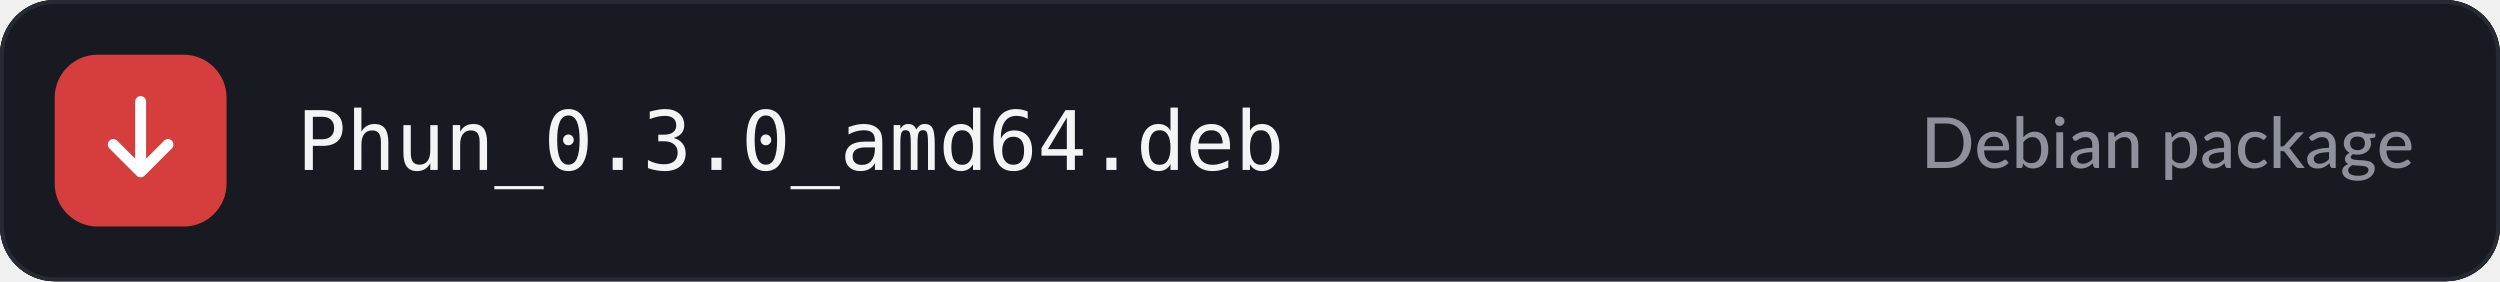
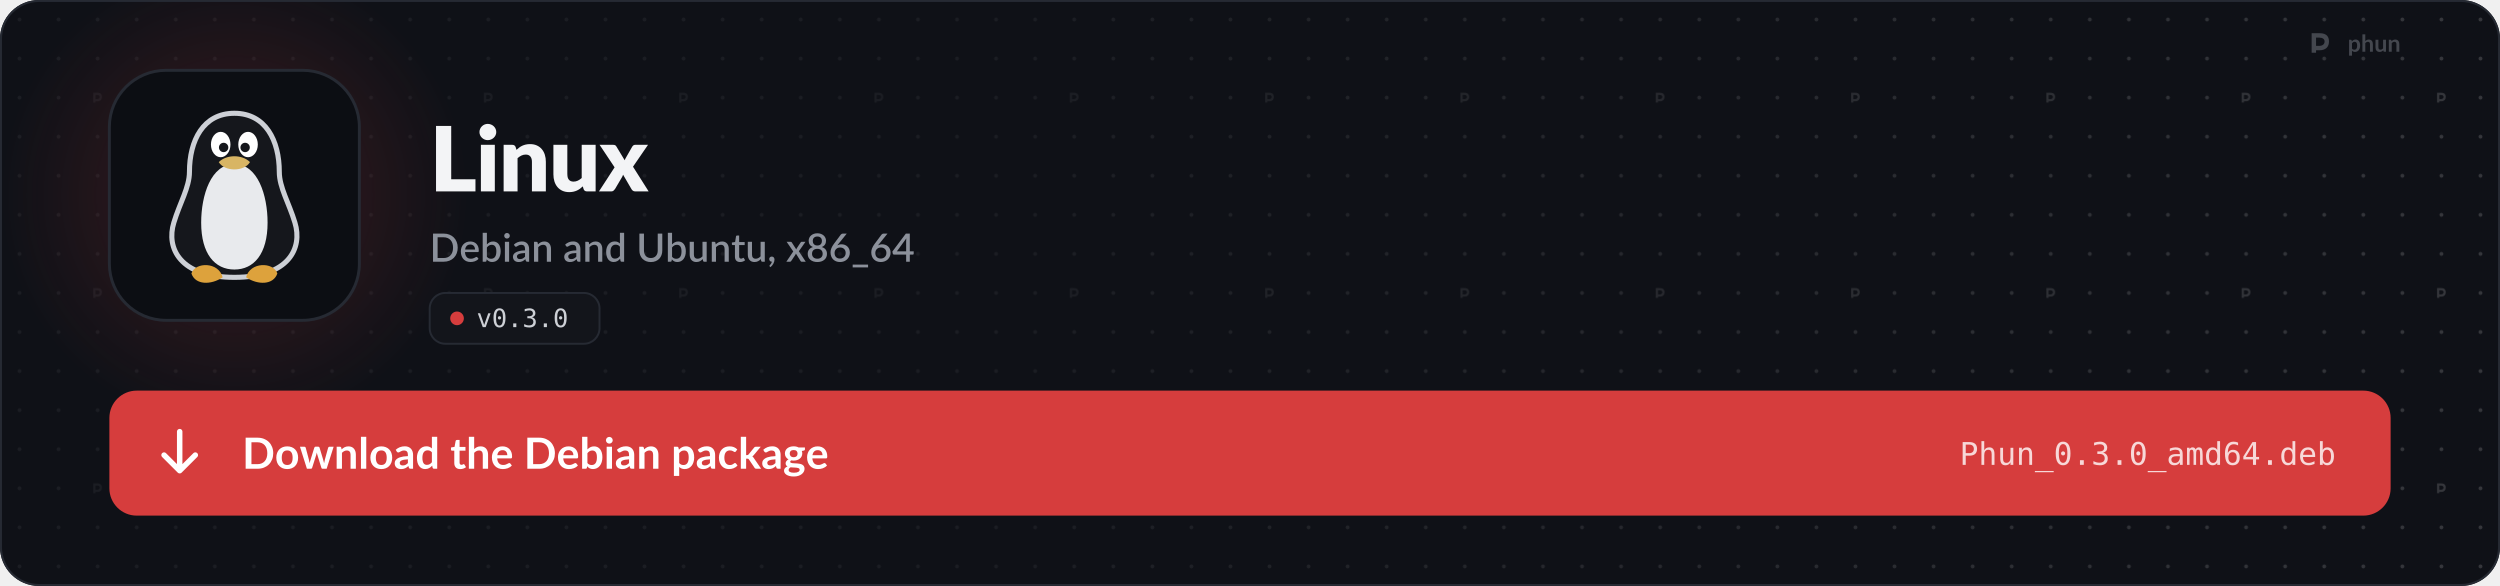
- <svg xmlns="http://www.w3.org/2000/svg" width="640" height="72" viewBox="0 0 640 72" role="img" aria-labelledby="t d">
+ <svg xmlns="http://www.w3.org/2000/svg" width="1280" height="300" viewBox="0 0 1280 300" role="img" aria-labelledby="t d">
  <style>
  .pulse { animation: pulse 2.6s ease-in-out infinite; }
  .pulse.b { animation-delay: .5s; }
  .pulse.c { animation-delay: 1s; }
  @keyframes pulse { 0%, 100% { opacity: 1; } 50% { opacity: .35; } }
  .flow { stroke-dasharray: 4 6; animation: flow 1.6s linear infinite; }
  @keyframes flow { to { stroke-dashoffset: -20; } }
  .blink { animation: blink 1.1s steps(1) infinite; }
  @keyframes blink { 50% { opacity: 0; } }
  .rise { animation: rise .7s cubic-bezier(.2,.7,.2,1) both; }
  @keyframes rise { from { opacity: 0; transform: translateY(8px); } }
  .spin { transform-box: fill-box; transform-origin: center; animation: spin 6s linear infinite; }
  @keyframes spin { to { transform: rotate(360deg); } }
  .bob { animation: bob 3s ease-in-out infinite; }
  @keyframes bob { 50% { transform: translateY(-4px); } }

  .sway { transform-box: view-box; transform-origin: 52px 22px; animation: sway 3.2s ease-in-out infinite; }
  @keyframes sway { 0%, 100% { transform: rotate(-6deg); } 50% { transform: rotate(8deg); } }
  .pane { animation: pane 4s ease-in-out infinite; }
  @keyframes pane { 0%, 100% { opacity: .55; } 12%, 30% { opacity: 1; } 45% { opacity: .55; } }
  .waddle { transform-box: view-box; transform-origin: 50px 96px; animation: waddle 1.6s ease-in-out infinite; }
  @keyframes waddle { 0%, 100% { transform: rotate(-5deg); } 50% { transform: rotate(5deg); } }
  .lid { transform-box: fill-box; transform-origin: center; animation: lid 4.5s infinite; }
  @keyframes lid { 0%, 92%, 100% { transform: scaleY(1); } 95% { transform: scaleY(.1); } }
  .drop { animation: drop 1.8s ease-in-out infinite; }
  @keyframes drop { 0%, 100% { transform: translateY(-2px); } 50% { transform: translateY(3px); } }

  @media (prefers-reduced-motion: reduce) { * { animation: none !important; } }
</style>
  <defs>
+     <path id="k21" d="M1019 -270L1019 0L141 0L141 -1457L479 -1457L479 -270L1019 -270Z" />
+     <path id="k98" d="M422 -1037L422 0L112 0L112 -1037L422 -1037ZM454 -1321Q454 -1284 439 -1251.5Q424 -1219 398 -1194.5Q372 -1170 337.5 -1155.5Q303 -1141 264 -1141Q226 -1141 193 -1155.5Q160 -1170 134.5 -1194.5Q109 -1219 94.5 -1251.5Q80 -1284 80 -1321Q80 -1359 94.5 -1392Q109 -1425 134.5 -1450Q160 -1475 193 -1489Q226 -1503 264 -1503Q303 -1503 337.5 -1489Q372 -1475 398 -1450Q424 -1425 439 -1392Q454 -1359 454 -1321Z" />
+     <path id="k109" d="M391 -925Q421 -953 453 -977Q485 -1001 521.5 -1017.5Q558 -1034 600.5 -1043.5Q643 -1053 693 -1053Q778 -1053 843.5 -1023.5Q909 -994 954 -941.5Q999 -889 1022 -816.5Q1045 -744 1045 -659L1045 0L735 0L735 -659Q735 -735 700 -777.5Q665 -820 597 -820Q546 -820 501.5 -798.5Q457 -777 415 -740L415 0L105 0L105 -1037L297 -1037Q355 -1037 373 -985L391 -925Z" />
+     <path id="k134" d="M1035 -1037L1035 0L843 0Q785 0 767 -52L749 -112Q719 -83 687 -59.5Q655 -36 618.5 -19.5Q582 -3 539.5 6.5Q497 16 447 16Q362 16 296.5 -13.5Q231 -43 186 -96Q141 -149 118 -221Q95 -293 95 -379L95 -1037L405 -1037L405 -379Q405 -302 440 -260Q475 -218 543 -218Q594 -218 638.5 -239.5Q683 -261 725 -298L725 -1037L1035 -1037Z" />
+     <path id="k138" d="M1097 0L799 0Q766 0 745.5 -16Q725 -32 713 -54L528 -372Q523 -355 516 -340Q509 -325 501 -312L349 -54Q335 -34 316 -17Q297 0 267 0L-9 0L339 -536L5 -1037L303 -1037Q336 -1037 351.5 -1028.5Q367 -1020 379 -1000L564 -693Q570 -711 579 -728.5Q588 -746 599 -764L731 -995Q745 -1017 760.5 -1027Q776 -1037 799 -1037L1083 -1037L749 -550L1097 0Z" />
+     <path id="s9" d="M1435 -720Q1435 -560 1383 -427.5Q1331 -295 1236.5 -200Q1142 -105 1009.5 -52.5Q877 0 715 0L171 0L171 -1440L715 -1440Q877 -1440 1009.5 -1387.5Q1142 -1335 1236.5 -1240Q1331 -1145 1383 -1012.5Q1435 -880 1435 -720ZM1196 -720Q1196 -844 1162.5 -943Q1129 -1042 1066.5 -1110Q1004 -1178 915 -1214.5Q826 -1251 715 -1251L406 -1251L406 -189L715 -189Q826 -189 915 -225Q1004 -261 1066.5 -329.5Q1129 -398 1162.5 -496.5Q1196 -595 1196 -720Z" />
+     <path id="s59" d="M800 -625Q800 -679 784.5 -725.5Q769 -772 739 -806.5Q709 -841 664.5 -860.5Q620 -880 562 -880Q445 -880 378 -813Q311 -746 293 -625L800 -625ZM287 -493Q291 -406 314 -342.5Q337 -279 375.5 -237Q414 -195 467.5 -174.5Q521 -154 587 -154Q650 -154 696 -168.5Q742 -183 776 -200.5Q810 -218 834 -232.5Q858 -247 878 -247Q904 -247 918 -227L979 -148Q941 -103 893 -72Q845 -41 791 -21.5Q737 -2 680 6.5Q623 15 569 15Q463 15 372.5 -20.5Q282 -56 215.5 -125Q149 -194 111.5 -296Q74 -398 74 -531Q74 -637 107.5 -729Q141 -821 203.5 -889Q266 -957 355.5 -996.5Q445 -1036 558 -1036Q652 -1036 732 -1005.5Q812 -975 870 -916Q928 -857 960.5 -771.5Q993 -686 993 -577Q993 -527 982 -510Q971 -493 942 -493L287 -493Z" />
+     <path id="s48" d="M346 -256Q391 -198 444.5 -174.5Q498 -151 561 -151Q688 -151 759 -243Q830 -335 830 -528Q830 -704 768.5 -785Q707 -866 593 -866Q514 -866 455.5 -830.5Q397 -795 346 -729L346 -256ZM346 -885Q409 -954 487 -995Q565 -1036 665 -1036Q754 -1036 825.5 -1001.5Q897 -967 947 -902Q997 -837 1024 -744.5Q1051 -652 1051 -536Q1051 -412 1020.5 -310.5Q990 -209 933 -136.5Q876 -64 795 -24.5Q714 15 614 15Q565 15 525 5.5Q485 -4 451 -22Q417 -40 388.5 -65Q360 -90 334 -122L325 -43Q320 -20 307 -10Q294 0 271 0L131 0L131 -1480L346 -1480L346 -885Z" />
+     <path id="s98" d="M355 -1020L355 0L140 0L140 -1020L355 -1020ZM391 -1328Q391 -1299 379.5 -1273Q368 -1247 348 -1227.5Q328 -1208 301.5 -1196.5Q275 -1185 245 -1185Q216 -1185 190.5 -1196.5Q165 -1208 146 -1227.5Q127 -1247 115.5 -1273Q104 -1299 104 -1328Q104 -1358 115.5 -1384Q127 -1410 146 -1429.5Q165 -1449 190.5 -1460.5Q216 -1472 245 -1472Q275 -1472 301.5 -1460.5Q328 -1449 348 -1429.5Q368 -1410 379.5 -1384Q391 -1358 391 -1328Z" />
+     <path id="s45" d="M676 -446Q561 -442 482 -427.5Q403 -413 354 -390.5Q305 -368 283.5 -337Q262 -306 262 -269Q262 -233 273.5 -207.5Q285 -182 305.5 -165.5Q326 -149 353.5 -141.5Q381 -134 414 -134Q498 -134 558.5 -165.5Q619 -197 676 -257L676 -446ZM106 -878Q279 -1039 518 -1039Q606 -1039 674.5 -1010.5Q743 -982 789.5 -930Q836 -878 860.5 -806.5Q885 -735 885 -648L885 0L789 0Q758 0 742 -9.5Q726 -19 715 -48L694 -131Q655 -96 617 -68.5Q579 -41 538.5 -22Q498 -3 451.5 6.5Q405 16 349 16Q287 16 233.5 -1Q180 -18 141 -52.5Q102 -87 79.5 -138Q57 -189 57 -258Q57 -317 88.5 -373Q120 -429 192.5 -473.5Q265 -518 383.5 -547Q502 -576 676 -580L676 -648Q676 -758 629 -812Q582 -866 491 -866Q429 -866 387 -850.5Q345 -835 314 -817Q283 -799 259 -783.5Q235 -768 208 -768Q186 -768 170.5 -779.5Q155 -791 145 -808L106 -878Z" />
+     <path id="s109" d="M332 -885Q365 -919 400.5 -946.5Q436 -974 476 -994Q516 -1014 561 -1025Q606 -1036 659 -1036Q743 -1036 806.5 -1008Q870 -980 913.5 -929Q957 -878 979 -806.5Q1001 -735 1001 -649L1001 0L787 0L787 -649Q787 -752 739.5 -809Q692 -866 595 -866Q523 -866 461.5 -833Q400 -800 346 -743L346 0L131 0L131 -1020L261 -1020Q305 -1020 317 -979L332 -885Z" />
+     <path id="s55" d="M782 -769Q737 -827 683 -850Q629 -873 566 -873Q440 -873 369 -780.5Q298 -688 298 -507Q298 -413 314 -346.5Q330 -280 360 -238Q390 -196 433 -177Q476 -158 530 -158Q612 -158 671.5 -193.5Q731 -229 782 -294L782 -769ZM997 -1480L997 0L867 0Q824 0 812 -41L793 -152Q729 -77 647.5 -31Q566 15 458 15Q372 15 302 -19.5Q232 -54 182 -120Q132 -186 104.5 -283.5Q77 -381 77 -507Q77 -621 107.5 -718Q138 -815 195 -886.5Q252 -958 333.5 -998.5Q415 -1039 516 -1039Q606 -1039 669 -1010.5Q732 -982 782 -931L782 -1480L997 -1480Z" />
+     <path id="s38" d="M739 -189Q822 -189 887.5 -217Q953 -245 998.5 -295Q1044 -345 1068 -415.5Q1092 -486 1092 -572L1092 -1440L1325 -1440L1325 -572Q1325 -445 1284.5 -337Q1244 -229 1168 -150.5Q1092 -72 983.5 -27.5Q875 17 739 17Q603 17 494.5 -27.5Q386 -72 310 -150.5Q234 -229 193.5 -337Q153 -445 153 -572L153 -1440L387 -1440L387 -573Q387 -487 411 -416.5Q435 -346 480 -295.5Q525 -245 590.5 -217Q656 -189 739 -189Z" />
+     <path id="s134" d="M991 -1020L991 0L861 0Q818 0 806 -41L790 -136Q758 -102 722.5 -74Q687 -46 647 -26Q607 -6 561.5 5Q516 16 464 16Q380 16 316 -12Q252 -40 208.5 -91Q165 -142 143 -213.5Q121 -285 121 -371L121 -1020L336 -1020L336 -371Q336 -268 383.5 -211Q431 -154 528 -154Q599 -154 660.5 -186.5Q722 -219 776 -276L776 -1020L991 -1020Z" />
+     <path id="s124" d="M458 16Q331 16 262.5 -55.5Q194 -127 194 -257L194 -851L82 -851Q64 -851 51 -862.5Q38 -874 38 -897L38 -984L203 -1008L250 -1303Q255 -1320 267 -1330.5Q279 -1341 299 -1341L409 -1341L409 -1006L692 -1006L692 -851L409 -851L409 -272Q409 -217 436 -188Q463 -159 508 -159Q533 -159 551 -165.5Q569 -172 582 -179.5Q595 -187 604.5 -193.5Q614 -200 623 -200Q641 -200 652 -180L716 -75Q666 -31 598 -7.5Q530 16 458 16Z" />
+     <path id="s311" d="M227 -1Q198 -1 174 -11.5Q150 -22 132.5 -40.5Q115 -59 105.5 -84Q96 -109 96 -139Q96 -165 105.5 -188Q115 -211 132.5 -228Q150 -245 174.5 -254.5Q199 -264 228 -264Q262 -264 288 -251.5Q314 -239 331.5 -217.5Q349 -196 357.5 -167.5Q366 -139 366 -107Q366 -61 352.5 -10Q339 41 312.5 91.5Q286 142 247.5 190Q209 238 160 278L123 244Q115 236 111.5 229Q108 222 108 211Q108 194 125 179Q135 168 151 150Q167 132 183 109Q199 86 212.5 58Q226 30 232 -1L227 -1Z" />
+     <path id="s138" d="M1007 0L801 0Q776 0 761.5 -13Q747 -26 738 -42L503 -419Q494 -385 479 -360L266 -42Q255 -26 241.5 -13Q228 0 206 0L14 0L367 -526L28 -1020L234 -1020Q259 -1020 270.5 -1012.5Q282 -1005 291 -990L522 -630Q531 -663 550 -693L745 -986Q765 -1020 796 -1020L993 -1020L654 -535L1007 0Z" />
+     <path id="s1142" d="M580 -154Q645 -154 696 -172.5Q747 -191 781.5 -224.5Q816 -258 834 -304Q852 -350 852 -404Q852 -470 831.5 -518Q811 -566 774.5 -597.5Q738 -629 688 -644.5Q638 -660 580 -660Q522 -660 472 -644.5Q422 -629 385.5 -597.5Q349 -566 328.5 -518Q308 -470 308 -404Q308 -350 326 -304Q344 -258 378.5 -224.5Q413 -191 464 -172.5Q515 -154 580 -154ZM580 -1291Q521 -1291 476.5 -1273Q432 -1255 403 -1225Q374 -1195 359.5 -1154.5Q345 -1114 345 -1069Q345 -1024 357.5 -981Q370 -938 397.5 -904.5Q425 -871 470 -851Q515 -831 580 -831Q645 -831 690 -851Q735 -871 762.5 -904.5Q790 -938 802.5 -981Q815 -1024 815 -1069Q815 -1114 800.5 -1154.5Q786 -1195 756.5 -1225Q727 -1255 683 -1273Q639 -1291 580 -1291ZM807 -751Q940 -710 1006.5 -621Q1073 -532 1073 -400Q1073 -305 1037 -228Q1001 -151 936 -97Q871 -43 780.5 -13.5Q690 16 580 16Q470 16 379.5 -13.5Q289 -43 224 -97Q159 -151 123 -228Q87 -305 87 -400Q87 -532 153.5 -621Q220 -710 353 -751Q245 -794 190.5 -876Q136 -958 136 -1073Q136 -1154 168 -1224Q200 -1294 258.5 -1345.5Q317 -1397 399 -1426.5Q481 -1456 580 -1456Q679 -1456 760.5 -1426.5Q842 -1397 900.5 -1345.5Q959 -1294 991.5 -1224Q1024 -1154 1024 -1073Q1024 -958 969.5 -876Q915 -794 807 -751Z" />
+     <path id="s1141" d="M578 -162Q643 -162 697 -183.5Q751 -205 789.5 -243Q828 -281 849 -333Q870 -385 870 -446Q870 -512 849.5 -564.5Q829 -617 791.5 -653Q754 -689 701.5 -708.5Q649 -728 586 -728Q521 -728 468.5 -706Q416 -684 379 -646Q342 -608 322 -557Q302 -506 302 -449Q302 -385 320 -332Q338 -279 373 -241.5Q408 -204 459.5 -183Q511 -162 578 -162ZM499 -910Q483 -890 468.5 -872Q454 -854 440 -836Q486 -862 541 -877Q596 -892 659 -892Q743 -892 820 -864.5Q897 -837 955.5 -782.5Q1014 -728 1049 -647.5Q1084 -567 1084 -462Q1084 -362 1047.5 -275Q1011 -188 945 -123.5Q879 -59 786.5 -21.5Q694 16 582 16Q470 16 380 -20Q290 -56 226.5 -121.5Q163 -187 129 -279Q95 -371 95 -484Q95 -582 137 -689Q179 -796 267 -914L621 -1389Q637 -1410 667.5 -1425Q698 -1440 736 -1440L926 -1440L499 -910Z" />
+     <path id="s333" d="M857 148L857 290L69 290L69 148L857 148Z" />
+     <path id="s403" d="M721 -532L721 -1058Q721 -1121 730 -1196L246 -532L721 -532ZM1107 -532L1107 -408Q1107 -390 1095.5 -377Q1084 -364 1061 -364L908 -364L908 0L721 0L721 -364L98 -364Q75 -364 58.5 -377.5Q42 -391 37 -411L15 -521L706 -1441L908 -1441L908 -532L1107 -532Z" />
+     <path id="o89" d="M100 -1120L291 -1120L616 -180L942 -1120L1133 -1120L735 0L498 0L100 -1120Z" />
+     <path id="o19" d="M483 -750Q483 -805 521.5 -845Q560 -885 614 -885Q670 -885 710 -845Q750 -805 750 -750Q750 -694 710.5 -655Q671 -616 614 -616Q558 -616 520.5 -654Q483 -692 483 -750ZM616 -1360Q475 -1360 405.5 -1208Q336 -1056 336 -745Q336 -435 405.5 -283Q475 -131 616 -131Q758 -131 827.5 -283Q897 -435 897 -745Q897 -1056 827.5 -1208Q758 -1360 616 -1360ZM616 -1520Q855 -1520 977.5 -1324Q1100 -1128 1100 -745Q1100 -363 977.5 -167Q855 29 616 29Q377 29 255 -167Q133 -363 133 -745Q133 -1128 255 -1324Q377 -1520 616 -1520Z" />
+     <path id="o17" d="M489 -305L741 -305L741 0L489 0L489 -305Z" />
+     <path id="o22" d="M776 -799Q923 -760 1001 -660.5Q1079 -561 1079 -412Q1079 -206 940.5 -88.5Q802 29 557 29Q454 29 347 10Q240 -9 137 -45L137 -246Q239 -193 338 -167Q437 -141 535 -141Q701 -141 790 -216Q879 -291 879 -432Q879 -562 790 -638.5Q701 -715 549 -715L395 -715L395 -881L549 -881Q688 -881 766 -942Q844 -1003 844 -1112Q844 -1227 771.5 -1288.5Q699 -1350 565 -1350Q476 -1350 381 -1330Q286 -1310 182 -1270L182 -1456Q303 -1488 397.5 -1504Q492 -1520 565 -1520Q783 -1520 913.5 -1410.5Q1044 -1301 1044 -1120Q1044 -997 975.5 -915Q907 -833 776 -799Z" />
+     <path id="b9" d="M1445 -723Q1445 -564 1392 -431Q1339 -298 1243 -202Q1147 -106 1012 -53Q877 0 712 0L161 0L161 -1446L712 -1446Q877 -1446 1012 -1392.5Q1147 -1339 1243 -1243.5Q1339 -1148 1392 -1015Q1445 -882 1445 -723ZM1169 -723Q1169 -842 1137.5 -936.5Q1106 -1031 1046.5 -1096.5Q987 -1162 902.5 -1197Q818 -1232 712 -1232L431 -1232L431 -214L712 -214Q818 -214 902.5 -249Q987 -284 1046.5 -349.5Q1106 -415 1137.5 -509.5Q1169 -604 1169 -723Z" />
+     <path id="b111" d="M576 -1042Q690 -1042 783.5 -1005Q877 -968 943.5 -900Q1010 -832 1046 -734Q1082 -636 1082 -515Q1082 -393 1046 -295Q1010 -197 943.5 -128Q877 -59 783.5 -22Q690 15 576 15Q461 15 367 -22Q273 -59 206.5 -128Q140 -197 103.5 -295Q67 -393 67 -515Q67 -636 103.5 -734Q140 -832 206.5 -900Q273 -968 367 -1005Q461 -1042 576 -1042ZM576 -175Q704 -175 765.5 -261Q827 -347 827 -513Q827 -679 765.5 -766Q704 -853 576 -853Q446 -853 383.5 -765.5Q321 -678 321 -513Q321 -348 383.5 -261.5Q446 -175 576 -175Z" />
+     <path id="b137" d="M1587 -1026L1261 0L1063 0Q1029 0 1016 -44L832 -637Q823 -667 815.5 -696.5Q808 -726 803 -756Q797 -726 789.5 -695.5Q782 -665 773 -635L586 -44Q574 0 533 0L343 0L18 -1026L215 -1026Q242 -1026 261 -1013Q280 -1000 286 -980L433 -432Q444 -387 452.5 -344Q461 -301 467 -258Q478 -301 490.5 -344Q503 -387 517 -432L687 -982Q693 -1002 710.5 -1015Q728 -1028 753 -1028L862 -1028Q888 -1028 906.5 -1015Q925 -1002 931 -982L1096 -432Q1109 -387 1120.5 -343.5Q1132 -300 1143 -257Q1156 -342 1180 -432L1331 -980Q1338 -1000 1356 -1013Q1374 -1026 1399 -1026L1587 -1026Z" />
+     <path id="b109" d="M353 -900Q384 -931 418.5 -957.5Q453 -984 491.5 -1002.5Q530 -1021 574 -1031.5Q618 -1042 670 -1042Q754 -1042 819 -1013.5Q884 -985 927.5 -933.5Q971 -882 993.5 -810.5Q1016 -739 1016 -653L1016 0L769 0L769 -653Q769 -747 726 -798.5Q683 -850 595 -850Q531 -850 475 -821Q419 -792 369 -742L369 0L122 0L122 -1026L273 -1026Q321 -1026 336 -981L353 -900Z" />
+     <path id="b1140" d="M372 -1486L372 0L125 0L125 -1486L372 -1486Z" />
+     <path id="b45" d="M664 -438Q557 -433 484 -419.5Q411 -406 367 -385Q323 -364 304 -336Q285 -308 285 -275Q285 -210 323.5 -182Q362 -154 424 -154Q500 -154 555.5 -181.5Q611 -209 664 -265L664 -438ZM98 -883Q275 -1045 524 -1045Q614 -1045 685 -1015.5Q756 -986 805 -933.5Q854 -881 879.5 -808Q905 -735 905 -648L905 0L793 0Q758 0 739 -10.5Q720 -21 709 -53L687 -127Q648 -92 611 -65.5Q574 -39 534 -21Q494 -3 448.5 6.5Q403 16 348 16Q283 16 228 -1.5Q173 -19 133 -54Q93 -89 71 -141Q49 -193 49 -262Q49 -301 62 -339.5Q75 -378 104.5 -413Q134 -448 181 -479Q228 -510 296.5 -533Q365 -556 456 -570.5Q547 -585 664 -588L664 -648Q664 -751 620 -800.5Q576 -850 493 -850Q433 -850 393.5 -836Q354 -822 324 -804.5Q294 -787 269.5 -773Q245 -759 215 -759Q189 -759 171 -772.5Q153 -786 142 -804L98 -883Z" />
+     <path id="b55" d="M766 -764Q724 -815 674.5 -836Q625 -857 568 -857Q512 -857 467 -836Q422 -815 390 -772.5Q358 -730 341 -664.5Q324 -599 324 -510Q324 -420 338.5 -357.5Q353 -295 380 -255.5Q407 -216 446 -198.5Q485 -181 533 -181Q610 -181 664 -213Q718 -245 766 -304L766 -764ZM1013 -1486L1013 0L862 0Q813 0 800 -45L779 -144Q717 -73 636.5 -29Q556 15 449 15Q365 15 295 -20Q225 -55 174.5 -121.5Q124 -188 96.5 -286Q69 -384 69 -510Q69 -624 100 -722Q131 -820 189 -892Q247 -964 328 -1004.5Q409 -1045 510 -1045Q596 -1045 657 -1018Q718 -991 766 -945L766 -1486L1013 -1486Z" />
+     <path id="b124" d="M464 16Q330 16 258.5 -59.5Q187 -135 187 -268L187 -841L82 -841Q62 -841 48 -854Q34 -867 34 -893L34 -991L199 -1018L251 -1298Q256 -1318 270 -1329Q284 -1340 306 -1340L434 -1340L434 -1017L708 -1017L708 -841L434 -841L434 -285Q434 -237 457.5 -210Q481 -183 522 -183Q545 -183 560.5 -188.5Q576 -194 587.5 -200Q599 -206 608 -211.5Q617 -217 626 -217Q637 -217 644 -211.5Q651 -206 659 -195L733 -75Q679 -30 609 -7Q539 16 464 16Z" />
+     <path id="b95" d="M369 -916Q429 -972 501 -1007Q573 -1042 670 -1042Q754 -1042 819 -1013.5Q884 -985 927.5 -933.5Q971 -882 993.5 -810.5Q1016 -739 1016 -653L1016 0L769 0L769 -653Q769 -747 726 -798.5Q683 -850 595 -850Q531 -850 475 -821Q419 -792 369 -742L369 0L122 0L122 -1486L369 -1486L369 -916Z" />
+     <path id="b59" d="M783 -631Q783 -679 769.5 -721.5Q756 -764 729 -796Q702 -828 660.5 -846.5Q619 -865 564 -865Q457 -865 395.5 -804Q334 -743 317 -631L783 -631ZM312 -482Q318 -403 340 -345.5Q362 -288 398 -250.5Q434 -213 483.5 -194.5Q533 -176 593 -176Q653 -176 696.5 -190Q740 -204 772.5 -221Q805 -238 829.5 -252Q854 -266 877 -266Q908 -266 923 -243L994 -153Q953 -105 902 -72.5Q851 -40 795.5 -20.5Q740 -1 682.5 7Q625 15 571 15Q464 15 372 -20.5Q280 -56 212 -125.5Q144 -195 105 -297.5Q66 -400 66 -535Q66 -640 100 -732.5Q134 -825 197.5 -893.5Q261 -962 352.5 -1002Q444 -1042 559 -1042Q656 -1042 738 -1011Q820 -980 879 -920.5Q938 -861 971.5 -774.5Q1005 -688 1005 -577Q1005 -521 993 -501.5Q981 -482 947 -482L312 -482Z" />
+     <path id="b48" d="M369 -266Q411 -215 460.5 -194Q510 -173 565 -173Q622 -173 667.5 -193.5Q713 -214 745 -257.5Q777 -301 794 -368.5Q811 -436 811 -530Q811 -699 755 -774.5Q699 -850 594 -850Q523 -850 470 -817.5Q417 -785 369 -726L369 -266ZM369 -900Q431 -965 506.5 -1003.5Q582 -1042 679 -1042Q768 -1042 839.5 -1007Q911 -972 961.5 -906.5Q1012 -841 1039 -748Q1066 -655 1066 -539Q1066 -414 1035 -312Q1004 -210 946.5 -137.5Q889 -65 808 -25Q727 15 628 15Q580 15 541 5.5Q502 -4 469 -21Q436 -38 408.5 -62.5Q381 -87 356 -117L345 -48Q339 -22 324.5 -11Q310 0 285 0L122 0L122 -1486L369 -1486L369 -900Z" />
+     <path id="b98" d="M378 -1026L378 0L130 0L130 -1026L378 -1026ZM412 -1325Q412 -1293 399 -1265Q386 -1237 364.5 -1216Q343 -1195 314 -1182.5Q285 -1170 252 -1170Q220 -1170 191.5 -1182.5Q163 -1195 142 -1216Q121 -1237 108.5 -1265Q96 -1293 96 -1325Q96 -1358 108.5 -1387Q121 -1416 142 -1437Q163 -1458 191.5 -1470.5Q220 -1483 252 -1483Q285 -1483 314 -1470.5Q343 -1458 364.5 -1437Q386 -1416 399 -1387Q412 -1358 412 -1325Z" />
+     <path id="b114" d="M369 -266Q411 -215 460.5 -194Q510 -173 568 -173Q624 -173 669 -194Q714 -215 745.5 -258Q777 -301 794 -366.5Q811 -432 811 -521Q811 -611 796.5 -673.5Q782 -736 755 -775Q728 -814 689.5 -832Q651 -850 602 -850Q525 -850 471 -817.5Q417 -785 369 -726L369 -266ZM356 -886Q419 -957 499 -1001Q579 -1045 687 -1045Q771 -1045 840.5 -1010Q910 -975 960.5 -908.5Q1011 -842 1038.5 -744.5Q1066 -647 1066 -521Q1066 -406 1035 -308Q1004 -210 946.5 -138Q889 -66 807.5 -25.5Q726 15 625 15Q539 15 478 -11.5Q417 -38 369 -85L369 335L122 335L122 -1026L273 -1026Q321 -1026 336 -981L356 -886Z" />
+     <path id="b49" d="M857 -809Q846 -795 835.5 -787Q825 -779 805 -779Q786 -779 768 -790.5Q750 -802 725 -816.5Q700 -831 665.5 -842.5Q631 -854 580 -854Q515 -854 466 -830.5Q417 -807 384.5 -763Q352 -719 336 -656.5Q320 -594 320 -515Q320 -433 337.5 -369Q355 -305 388 -261.5Q421 -218 468 -195.5Q515 -173 574 -173Q633 -173 669.5 -187.5Q706 -202 731 -219.5Q756 -237 774.5 -251.5Q793 -266 816 -266Q846 -266 861 -243L932 -153Q891 -105 843 -72.5Q795 -40 743.5 -20.5Q692 -1 637.5 7Q583 15 529 15Q434 15 350 -20.5Q266 -56 203 -124Q140 -192 103.5 -290.5Q67 -389 67 -515Q67 -628 99.5 -724.5Q132 -821 195 -891.5Q258 -962 351 -1002Q444 -1042 565 -1042Q680 -1042 766.5 -1005Q853 -968 922 -899L857 -809Z" />
+     <path id="b104" d="M369 -1486L369 -635L415 -635Q440 -635 454.5 -641.5Q469 -648 484 -668L739 -983Q755 -1004 774.5 -1015Q794 -1026 825 -1026L1051 -1026L732 -645Q698 -600 658 -576Q679 -561 695.5 -541Q712 -521 727 -498L1069 0L846 0Q817 0 796 -9.5Q775 -19 761 -44L499 -433Q485 -456 470 -463Q455 -470 425 -470L369 -470L369 0L122 0L122 -1486L369 -1486Z" />
+     <path id="b93" d="M497 -538Q543 -538 577 -550.5Q611 -563 633.5 -585Q656 -607 667.5 -638Q679 -669 679 -706Q679 -782 633.5 -826.5Q588 -871 497 -871Q406 -871 360.5 -826.5Q315 -782 315 -706Q315 -670 326.5 -639Q338 -608 360.5 -585.5Q383 -563 417.5 -550.5Q452 -538 497 -538ZM776 46Q776 16 758 -3Q740 -22 709 -32.5Q678 -43 636.5 -48Q595 -53 548.5 -55.5Q502 -58 452.5 -60Q403 -62 356 -68Q315 -45 289.5 -14Q264 17 264 58Q264 85 277.5 108.5Q291 132 320.5 149Q350 166 397 175.5Q444 185 512 185Q581 185 631 174.5Q681 164 713.5 145.5Q746 127 761 101.5Q776 76 776 46ZM1022 -991L1022 -899Q1022 -855 969 -845L877 -828Q898 -775 898 -712Q898 -636 867.5 -574.5Q837 -513 783 -470Q729 -427 655.5 -403.5Q582 -380 497 -380Q467 -380 439 -383Q411 -386 384 -391Q336 -362 336 -326Q336 -295 364.5 -280.5Q393 -266 440 -260Q487 -254 547 -252.5Q607 -251 670 -246Q733 -241 793 -228.5Q853 -216 900 -189Q947 -162 975.5 -115.5Q1004 -69 1004 4Q1004 72 970.5 136Q937 200 873.5 250Q810 300 717.5 330.5Q625 361 507 361Q391 361 305 338.5Q219 316 162 278.5Q105 241 77 192Q49 143 49 90Q49 18 92.5 -30.5Q136 -79 212 -108Q171 -129 147 -164Q123 -199 123 -256Q123 -279 131.5 -303.5Q140 -328 156.5 -352Q173 -376 198 -397.5Q223 -419 257 -436Q179 -478 134.5 -548Q90 -618 90 -712Q90 -788 120.5 -849.5Q151 -911 205.5 -954.5Q260 -998 334.5 -1021Q409 -1044 497 -1044Q563 -1044 621 -1030.5Q679 -1017 727 -991L1022 -991Z" />
    <path id="o51" d="M399 -1327L399 -766L633 -766Q773 -766 851.5 -840Q930 -914 930 -1047Q930 -1180 852 -1253.5Q774 -1327 633 -1327L399 -1327ZM197 -1493L633 -1493Q883 -1493 1012 -1379.5Q1141 -1266 1141 -1047Q1141 -826 1012.5 -713Q884 -600 633 -600L399 -600L399 0L197 0L197 -1493Z" />
    <path id="o75" d="M1051 -694L1051 0L866 0L866 -694Q866 -845 813 -916Q760 -987 647 -987Q518 -987 448.5 -895.5Q379 -804 379 -633L379 0L195 0L195 -1556L379 -1556L379 -952Q428 -1048 512 -1097.5Q596 -1147 711 -1147Q882 -1147 966.5 -1034.5Q1051 -922 1051 -694Z" />
    <path id="o88" d="M195 -424L195 -1118L379 -1118L379 -424Q379 -273 432.5 -202Q486 -131 598 -131Q728 -131 797 -222.5Q866 -314 866 -485L866 -1118L1051 -1118L1051 0L866 0L866 -168Q817 -71 732.5 -21Q648 29 535 29Q363 29 279 -83.5Q195 -196 195 -424Z" />
    <path id="o81" d="M1051 -694L1051 0L866 0L866 -694Q866 -845 813 -916Q760 -987 647 -987Q518 -987 448.5 -895.5Q379 -804 379 -633L379 0L195 0L195 -1120L379 -1120L379 -952Q428 -1048 512 -1097.5Q596 -1147 711 -1147Q882 -1147 966.5 -1034.5Q1051 -922 1051 -694Z" />
    <path id="o66" d="M1233 403L1233 483L0 483L0 403L1233 403Z" />
-     <path id="o19" d="M483 -750Q483 -805 521.5 -845Q560 -885 614 -885Q670 -885 710 -845Q750 -805 750 -750Q750 -694 710.5 -655Q671 -616 614 -616Q558 -616 520.5 -654Q483 -692 483 -750ZM616 -1360Q475 -1360 405.5 -1208Q336 -1056 336 -745Q336 -435 405.5 -283Q475 -131 616 -131Q758 -131 827.5 -283Q897 -435 897 -745Q897 -1056 827.5 -1208Q758 -1360 616 -1360ZM616 -1520Q855 -1520 977.5 -1324Q1100 -1128 1100 -745Q1100 -363 977.5 -167Q855 29 616 29Q377 29 255 -167Q133 -363 133 -745Q133 -1128 255 -1324Q377 -1520 616 -1520Z" />
-     <path id="o17" d="M489 -305L741 -305L741 0L489 0L489 -305Z" />
-     <path id="o22" d="M776 -799Q923 -760 1001 -660.5Q1079 -561 1079 -412Q1079 -206 940.5 -88.5Q802 29 557 29Q454 29 347 10Q240 -9 137 -45L137 -246Q239 -193 338 -167Q437 -141 535 -141Q701 -141 790 -216Q879 -291 879 -432Q879 -562 790 -638.5Q701 -715 549 -715L395 -715L395 -881L549 -881Q688 -881 766 -942Q844 -1003 844 -1112Q844 -1227 771.5 -1288.5Q699 -1350 565 -1350Q476 -1350 381 -1330Q286 -1310 182 -1270L182 -1456Q303 -1488 397.5 -1504Q492 -1520 565 -1520Q783 -1520 913.5 -1410.5Q1044 -1301 1044 -1120Q1044 -997 975.5 -915Q907 -833 776 -799Z" />
    <path id="o68" d="M702 -563L641 -563Q480 -563 398.5 -506.5Q317 -450 317 -338Q317 -237 378 -181Q439 -125 547 -125Q699 -125 786 -230.5Q873 -336 874 -522L874 -563L702 -563ZM1059 -639L1059 0L874 0L874 -166Q815 -66 725.5 -18.5Q636 29 508 29Q337 29 235 -67.5Q133 -164 133 -326Q133 -513 258.5 -610Q384 -707 627 -707L874 -707L874 -736Q873 -870 806 -930.5Q739 -991 592 -991Q498 -991 402 -964Q306 -937 215 -885L215 -1069Q317 -1108 410.5 -1127.5Q504 -1147 592 -1147Q731 -1147 829.5 -1106Q928 -1065 989 -983Q1027 -933 1043 -859.5Q1059 -786 1059 -639Z" />
    <path id="o80" d="M676 -1006Q710 -1078 762.5 -1112.5Q815 -1147 889 -1147Q1024 -1147 1079.5 -1042.5Q1135 -938 1135 -649L1135 0L967 0L967 -641Q967 -878 940.5 -935.5Q914 -993 844 -993Q764 -993 734.5 -931.5Q705 -870 705 -641L705 0L537 0L537 -641Q537 -881 508.5 -937Q480 -993 406 -993Q333 -993 304.5 -931.5Q276 -870 276 -641L276 0L109 0L109 -1120L276 -1120L276 -1024Q309 -1084 358.5 -1115.5Q408 -1147 471 -1147Q547 -1147 597.5 -1112Q648 -1077 676 -1006Z" />
    <path id="o71" d="M858 -977L858 -1556L1042 -1556L1042 0L858 0L858 -141Q812 -58 735.5 -14.5Q659 29 559 29Q356 29 239.5 -128.5Q123 -286 123 -563Q123 -836 240 -991.5Q357 -1147 559 -1147Q660 -1147 737 -1103.5Q814 -1060 858 -977ZM317 -559Q317 -345 385 -236Q453 -127 586 -127Q719 -127 788.5 -237Q858 -347 858 -559Q858 -772 788.5 -881.5Q719 -991 586 -991Q453 -991 385 -882Q317 -773 317 -559Z" />
    <path id="o25" d="M991 -1460L991 -1274Q928 -1311 857 -1330.5Q786 -1350 709 -1350Q517 -1350 418 -1205.5Q319 -1061 319 -780Q367 -880 452 -933.5Q537 -987 647 -987Q863 -987 981.5 -854.5Q1100 -722 1100 -479Q1100 -237 978 -104Q856 29 635 29Q375 29 254 -157.5Q133 -344 133 -745Q133 -1123 278.5 -1321.5Q424 -1520 700 -1520Q774 -1520 848 -1504.5Q922 -1489 991 -1460ZM631 -829Q502 -829 428 -736Q354 -643 354 -479Q354 -315 428 -222Q502 -129 631 -129Q765 -129 833 -217.5Q901 -306 901 -479Q901 -653 833 -741Q765 -829 631 -829Z" />
    <path id="o23" d="M735 -1309L264 -520L735 -520L735 -1309ZM702 -1493L936 -1493L936 -520L1135 -520L1135 -356L936 -356L936 0L735 0L735 -356L102 -356L102 -547L702 -1493Z" />
    <path id="o72" d="M1112 -606L1112 -516L315 -516L315 -510Q315 -327 410.5 -227Q506 -127 680 -127Q768 -127 864 -155Q960 -183 1069 -240L1069 -57Q964 -14 866.5 7.5Q769 29 678 29Q417 29 270 -127.5Q123 -284 123 -559Q123 -827 267 -987Q411 -1147 651 -1147Q865 -1147 988.5 -1002Q1112 -857 1112 -606ZM928 -660Q924 -822 851.5 -906.5Q779 -991 643 -991Q510 -991 424 -903Q338 -815 322 -659L928 -660Z" />
    <path id="o69" d="M918 -559Q918 -773 850 -882Q782 -991 649 -991Q515 -991 446 -881.5Q377 -772 377 -559Q377 -347 446 -237Q515 -127 649 -127Q782 -127 850 -236Q918 -345 918 -559ZM377 -977Q421 -1059 498.5 -1103Q576 -1147 678 -1147Q880 -1147 996 -991.5Q1112 -836 1112 -563Q1112 -286 995.5 -128.5Q879 29 676 29Q576 29 499.5 -14.5Q423 -58 377 -141L377 0L193 0L193 -1556L377 -1556L377 -977Z" />
-     <path id="m9" d="M1430 -718Q1430 -557 1378.5 -425Q1327 -293 1233 -198.5Q1139 -104 1008 -52Q877 0 717 0L177 0L177 -1436L717 -1436Q877 -1436 1008 -1384Q1139 -1332 1233 -1237.5Q1327 -1143 1378.5 -1010.5Q1430 -878 1430 -718ZM1212 -718Q1212 -846 1177 -947.5Q1142 -1049 1077.5 -1119.5Q1013 -1190 921.5 -1227Q830 -1264 717 -1264L391 -1264L391 -172L717 -172Q830 -172 921.5 -209Q1013 -246 1077.5 -316.5Q1142 -387 1177 -488Q1212 -589 1212 -718Z" />
-     <path id="m59" d="M810 -621Q810 -679 793.5 -728Q777 -777 745 -813Q713 -849 667 -869Q621 -889 561 -889Q438 -889 367.5 -818Q297 -747 278 -621L810 -621ZM971 -145Q935 -103 888 -72.5Q841 -42 788 -23Q735 -4 678.5 5Q622 14 567 14Q462 14 372.5 -21.5Q283 -57 217.5 -125.5Q152 -194 115.5 -295.5Q79 -397 79 -529Q79 -635 112 -726.5Q145 -818 206.5 -886Q268 -954 357 -993Q446 -1032 557 -1032Q650 -1032 728.5 -1001.5Q807 -971 864 -913Q921 -855 953.5 -770Q986 -685 986 -576Q986 -531 976 -515.5Q966 -500 939 -500L273 -500Q276 -409 299 -341.5Q322 -274 362.5 -229Q403 -184 459 -162Q515 -140 584 -140Q649 -140 696.5 -155Q744 -170 778.5 -187.5Q813 -205 836.5 -220Q860 -235 878 -235Q902 -235 915 -217L971 -145Z" />
-     <path id="m48" d="M332 -250Q380 -187 436 -162Q492 -137 558 -137Q694 -137 767.5 -234Q841 -331 841 -527Q841 -708 776 -792.5Q711 -877 592 -877Q508 -877 446.5 -839Q385 -801 332 -731L332 -250ZM332 -876Q395 -946 475 -989Q555 -1032 657 -1032Q746 -1032 817.5 -997.5Q889 -963 939 -898.5Q989 -834 1016 -742Q1043 -650 1043 -534Q1043 -411 1012.5 -310Q982 -209 925.5 -137Q869 -65 788 -25.5Q707 14 606 14Q557 14 516 4.5Q475 -5 440.5 -23Q406 -41 377 -67Q348 -93 322 -126L313 -41Q305 0 263 0L137 0L137 -1476L332 -1476L332 -876Z" />
-     <path id="m98" d="M341 -1016L341 0L146 0L146 -1016L341 -1016ZM378 -1330Q378 -1303 367 -1278.5Q356 -1254 337.5 -1235.5Q319 -1217 294 -1206.5Q269 -1196 242 -1196Q215 -1196 191 -1206.5Q167 -1217 148.5 -1235.5Q130 -1254 119.5 -1278.5Q109 -1303 109 -1330Q109 -1358 119.5 -1382.5Q130 -1407 148.5 -1425.5Q167 -1444 191 -1454.5Q215 -1465 242 -1465Q269 -1465 294 -1454.5Q319 -1444 337.5 -1425.5Q356 -1407 367 -1382.5Q378 -1358 378 -1330Z" />
-     <path id="m45" d="M683 -451Q564 -447 481 -432.5Q398 -418 346 -394Q294 -370 271 -337.5Q248 -305 248 -265Q248 -227 260.5 -199.5Q273 -172 294.5 -154.5Q316 -137 345 -129Q374 -121 408 -121Q453 -121 490.5 -130Q528 -139 561 -155.5Q594 -172 624 -196Q654 -220 683 -251L683 -451ZM111 -874Q196 -955 295.5 -995Q395 -1035 514 -1035Q601 -1035 668 -1006.5Q735 -978 781 -927Q827 -876 850.5 -805Q874 -734 874 -648L874 0L787 0Q758 0 743 -9.5Q728 -19 719 -45L698 -134Q659 -98 621 -70.5Q583 -43 541.5 -23.5Q500 -4 453 6Q406 16 349 16Q289 16 236.5 -0.5Q184 -17 145 -51Q106 -85 83.5 -136Q61 -187 61 -255Q61 -315 93.5 -370.5Q126 -426 199.5 -470Q273 -514 391.5 -542Q510 -570 683 -574L683 -648Q683 -763 634 -820Q585 -877 490 -877Q426 -877 382.5 -861Q339 -845 307.5 -825.5Q276 -806 252.5 -790Q229 -774 204 -774Q184 -774 169.5 -785Q155 -796 146 -811L111 -874Z" />
-     <path id="m109" d="M320 -875Q353 -910 389 -939Q425 -968 465.5 -988.5Q506 -1009 552.5 -1020.5Q599 -1032 652 -1032Q736 -1032 799.5 -1004Q863 -976 906 -925.5Q949 -875 971 -804Q993 -733 993 -647L993 0L797 0L797 -647Q797 -756 747 -816.5Q697 -877 594 -877Q519 -877 453.5 -841.5Q388 -806 332 -745L332 0L137 0L137 -1016L254 -1016Q295 -1016 305 -977L320 -875Z" />
-     <path id="m114" d="M332 -250Q380 -187 435.5 -162Q491 -137 560 -137Q694 -137 767.5 -233.5Q841 -330 841 -515Q841 -612 824.5 -680.5Q808 -749 776.5 -792.5Q745 -836 699 -856.5Q653 -877 595 -877Q510 -877 447.5 -839Q385 -801 332 -731L332 -250ZM322 -864Q354 -902 390.5 -933.5Q427 -965 469 -987.5Q511 -1010 558.5 -1022.5Q606 -1035 660 -1035Q747 -1035 817.5 -1001Q888 -967 938 -901Q988 -835 1015.5 -738Q1043 -641 1043 -515Q1043 -402 1012.5 -305.5Q982 -209 925.5 -138Q869 -67 787.5 -26.5Q706 14 604 14Q513 14 448 -16Q383 -46 332 -100L332 341L137 341L137 -1016L254 -1016Q295 -1016 305 -977L322 -864Z" />
-     <path id="m49" d="M849 -826Q840 -815 831.5 -808.5Q823 -802 807 -802Q791 -802 773.5 -814.5Q756 -827 729.5 -841.5Q703 -856 665.5 -868.5Q628 -881 573 -881Q501 -881 446 -855Q391 -829 354.5 -781Q318 -733 299 -664Q280 -595 280 -509Q280 -420 300 -350.5Q320 -281 357 -233.5Q394 -186 447 -161.5Q500 -137 565 -137Q628 -137 669 -152.5Q710 -168 737 -186Q764 -204 782 -219.5Q800 -235 819 -235Q843 -235 856 -217L912 -145Q877 -102 833.5 -72Q790 -42 741 -23Q692 -4 638.5 5Q585 14 530 14Q435 14 352.5 -21Q270 -56 209.5 -123Q149 -190 114 -287.5Q79 -385 79 -509Q79 -622 110.5 -718Q142 -814 203.5 -883.5Q265 -953 355 -992.5Q445 -1032 561 -1032Q670 -1032 753 -997Q836 -962 901 -898L849 -826Z" />
-     <path id="m104" d="M332 -1476L332 -613L378 -613Q399 -613 413 -619Q427 -625 442 -643L746 -978Q760 -997 777 -1006.5Q794 -1016 820 -1016L998 -1016L639 -623Q610 -586 577 -566Q596 -553 610.5 -536Q625 -519 639 -499L1021 0L846 0Q822 0 804.5 -8Q787 -16 773 -37L459 -445Q444 -468 429 -474.5Q414 -481 384 -481L332 -481L332 0L137 0L137 -1476L332 -1476Z" />
-     <path id="m93" d="M494 -507Q546 -507 585.5 -521Q625 -535 651.5 -560.5Q678 -586 691.5 -622Q705 -658 705 -701Q705 -789 651.5 -841.5Q598 -894 494 -894Q391 -894 337.5 -841.5Q284 -789 284 -701Q284 -658 297.5 -622.5Q311 -587 337.5 -561.5Q364 -536 403.5 -521.5Q443 -507 494 -507ZM805 53Q805 17 785 -4.5Q765 -26 730.5 -38.5Q696 -51 650 -56.5Q604 -62 553.5 -65Q503 -68 450 -70.5Q397 -73 348 -80Q296 -54 262.5 -17Q229 20 229 70Q229 102 245.5 130Q262 158 296.5 178.5Q331 199 383.5 210.5Q436 222 509 222Q581 222 636 209.5Q691 197 728.5 174.5Q766 152 785.5 121Q805 90 805 53ZM1003 -978L1003 -905Q1003 -869 958 -860L849 -844Q863 -813 871 -778.5Q879 -744 879 -706Q879 -631 850 -570.5Q821 -510 770 -467Q719 -424 648.5 -401Q578 -378 494 -378Q425 -378 365 -393Q335 -375 319.5 -353.5Q304 -332 304 -311Q304 -276 333.5 -259Q363 -242 410.5 -234.5Q458 -227 519.5 -225Q581 -223 644.5 -218.5Q708 -214 769.5 -202.5Q831 -191 878.5 -165.5Q926 -140 955.5 -95.5Q985 -51 985 20Q985 86 952.5 148Q920 210 858 258Q796 306 707 335Q618 364 505 364Q392 364 308.5 342Q225 320 169.5 283Q114 246 86.5 197Q59 148 59 95Q59 21 105 -30.5Q151 -82 232 -111Q188 -131 162 -165.5Q136 -200 136 -257Q136 -279 144 -302.5Q152 -326 168.5 -349.5Q185 -373 209.5 -394Q234 -415 266 -432Q191 -474 148 -543.5Q105 -613 105 -706Q105 -781 134 -841Q163 -901 214.5 -944Q266 -987 337.5 -1010Q409 -1033 494 -1033Q626 -1033 721 -978L1003 -978Z" />
+     <path id="b134" d="M1006 -1026L1006 0L855 0Q806 0 793 -45L776 -127Q713 -63 637 -23.5Q561 16 458 16Q374 16 309.5 -12.5Q245 -41 201 -93Q157 -145 134.5 -216.5Q112 -288 112 -374L112 -1026L359 -1026L359 -374Q359 -280 402.5 -228.5Q446 -177 533 -177Q597 -177 653 -205.5Q709 -234 759 -284L759 -1026L1006 -1026Z" />
    <clipPath id="card">
-       <rect width="640" height="72" rx="14" />
+       <rect width="1280" height="300" rx="20" />
    </clipPath>
    <pattern id="dots" width="100" height="100" patternUnits="userSpaceOnUse">
      <circle cx="10" cy="10" r="1" fill="#fff" />
      <circle cx="30" cy="10" r="1" fill="#fff" />
      <circle cx="50" cy="10" r="1" fill="#fff" />
      <circle cx="70" cy="10" r="1" fill="#fff" />
      <circle cx="90" cy="10" r="1" fill="#fff" />
      <circle cx="10" cy="30" r="1" fill="#fff" />
      <circle cx="30" cy="30" r="1" fill="#fff" />
      <circle cx="50" cy="30" r="1" fill="#fff" />
      <circle cx="70" cy="30" r="1" fill="#fff" />
      <circle cx="90" cy="30" r="1" fill="#fff" />
      <circle cx="10" cy="50" r="1" fill="#fff" />
      <circle cx="30" cy="50" r="1" fill="#fff" />
      <circle cx="70" cy="50" r="1" fill="#fff" />
      <circle cx="90" cy="50" r="1" fill="#fff" />
      <circle cx="10" cy="70" r="1" fill="#fff" />
      <circle cx="30" cy="70" r="1" fill="#fff" />
      <circle cx="50" cy="70" r="1" fill="#fff" />
      <circle cx="70" cy="70" r="1" fill="#fff" />
      <circle cx="90" cy="70" r="1" fill="#fff" />
      <circle cx="10" cy="90" r="1" fill="#fff" />
      <circle cx="30" cy="90" r="1" fill="#fff" />
      <circle cx="50" cy="90" r="1" fill="#fff" />
      <circle cx="70" cy="90" r="1" fill="#fff" />
      <circle cx="90" cy="90" r="1" fill="#fff" />
      <path d="M78 48H144C204 48 220 80 220 116C220 156 198 188 140 188H114V208H78ZM114 84V152H138C170 152 184 136 184 116C184 96 168 84 138 84Z" transform="translate(46 46) scale(0.03125) translate(-21 0)" fill="#fff" fill-rule="evenodd" />
    </pattern>
    <linearGradient id="fade" x1="0" x2="1" y1="0" y2="0">
-       <stop offset="0.25" stop-color="#fff" stop-opacity=".05" />
+       <stop offset="0.4" stop-color="#fff" stop-opacity=".05" />
      <stop offset="1" stop-color="#fff" stop-opacity=".16" />
    </linearGradient>
    <mask id="dotmask">
-       <rect width="640" height="72" fill="url(#fade)" />
+       <rect width="1280" height="300" fill="url(#fade)" />
    </mask>
    <radialGradient id="glow">
      <stop offset="0" stop-color="#d63d3d" stop-opacity=".22" />
      <stop offset="1" stop-color="#d63d3d" stop-opacity="0" />
    </radialGradient>
  </defs>
  <g clip-path="url(#card)">
-     <rect width="640" height="72" fill="#0f1117" />
-     <rect width="640" height="72" fill="url(#dots)" mask="url(#dotmask)" />
-     <rect x="0" y="0" width="640" height="72" rx="14" fill="#171a21" />
-     <rect x="14" y="14" width="44" height="44" rx="11" fill="#d63d3d" />
+     <rect width="1280" height="300" fill="#0f1117" />
+     <rect width="1280" height="300" fill="url(#dots)" mask="url(#dotmask)" />
+     <circle cx="120" cy="100" r="120" fill="url(#glow)" />
+     <rect x="56" y="36" width="128" height="128" rx="29" fill="#0c0e13" stroke="#262a33" stroke-width="1.5" />
+     <g transform="translate(70 50)">
+       <g class="waddle">
+         <path d="M50 8C34 8 27 22 27 38C27 46 22 54 19 64C15 77 22 92 50 92C78 92 85 77 81 64C78 54 73 46 73 38C73 22 66 8 50 8Z" fill="#15171c" stroke="#cdd0d6" stroke-width="2.6" stroke-linecap="round" stroke-linejoin="round" />
+         <path d="M50 34C38 34 33 50 33 64C33 80 40 88 50 88C60 88 67 80 67 64C67 50 62 34 50 34Z" fill="#e8eaed" />
+         <g class="lid">
+           <ellipse cx="43" cy="24" rx="5" ry="6.5" fill="#fff" />
+           <ellipse cx="57" cy="24" rx="5" ry="6.5" fill="#fff" />
+           <circle cx="44.5" cy="25.5" r="2.4" fill="#15171c" />
+           <circle cx="55.5" cy="25.5" r="2.4" fill="#15171c" />
+         </g>
+         <path d="M42 33C46 29 54 29 58 33C55 38 45 38 42 33Z" fill="#d8b564" />
+         <path d="M28 90C30 84 42 84 44 92C38 96 30 96 28 90ZM56 92C58 84 70 84 72 90C70 96 62 96 56 92Z" fill="#dda23c" />
+       </g>
+     </g>
+     <g fill="#f3f4f6" transform="translate(220 98) scale(0.023)">
+       <use href="#k21" x="0" />
+       <use href="#k98" x="1028" />
+       <use href="#k109" x="1541" />
+       <use href="#k134" x="2659" />
+       <use href="#k138" x="3777" />
+     </g>
+     <g fill="#8c919b" transform="translate(220 134) scale(0.01)">
+       <use href="#s9" x="0" />
+       <use href="#s59" x="1521" />
+       <use href="#s48" x="2583" />
+       <use href="#s98" x="3711" />
+       <use href="#s45" x="4206" />
+       <use href="#s109" x="5211" />
+       <use href="#s45" x="6831" />
+       <use href="#s109" x="7836" />
+       <use href="#s55" x="8958" />
+       <use href="#s38" x="10584" />
+       <use href="#s48" x="12063" />
+       <use href="#s134" x="13191" />
+       <use href="#s109" x="14313" />
+       <use href="#s124" x="15435" />
+       <use href="#s134" x="16166" />
+       <use href="#s311" x="17288" />
+       <use href="#s138" x="18247" />
+       <use href="#s1142" x="19268" />
+       <use href="#s1141" x="20428" />
+       <use href="#s333" x="21588" />
+       <use href="#s1141" x="22514" />
+       <use href="#s403" x="23674" />
+     </g>
+     <rect x="220" y="150" width="86.96" height="26" rx="8" fill="#13151b" stroke="#262a33" stroke-width="1" />
+     <circle cx="234" cy="163" r="3.5" fill="#d63d3d" class="pulse" />
+     <g fill="#cdd0d6" transform="translate(244 167.5) scale(0.00635)">
+       <use href="#o89" x="0" />
+       <use href="#o19" x="1233" />
+       <use href="#o17" x="2466" />
+       <use href="#o22" x="3699" />
+       <use href="#o17" x="4932" />
+       <use href="#o19" x="6165" />
+     </g>
+     <rect x="56" y="200" width="1168" height="64" rx="14" fill="#d63d3d" />
    <g class="drop">
-       <path d="M36 26v18m-7-7 7 7 7-7" fill="none" stroke="#fff" stroke-width="2.8" stroke-linecap="round" stroke-linejoin="round" />
-     </g>
-     <g fill="#f3f4f6" transform="translate(76 43.5) scale(0.01025)">
-       <use href="#o51" x="0" />
-       <use href="#o75" x="1233" />
-       <use href="#o88" x="2466" />
-       <use href="#o81" x="3699" />
-       <use href="#o66" x="4932" />
-       <use href="#o19" x="6165" />
-       <use href="#o17" x="7398" />
-       <use href="#o22" x="8631" />
-       <use href="#o17" x="9864" />
-       <use href="#o19" x="11097" />
-       <use href="#o66" x="12330" />
-       <use href="#o68" x="13563" />
-       <use href="#o80" x="14796" />
-       <use href="#o71" x="16029" />
-       <use href="#o25" x="17262" />
-       <use href="#o23" x="18495" />
-       <use href="#o17" x="19728" />
-       <use href="#o71" x="20961" />
-       <use href="#o72" x="22194" />
-       <use href="#o69" x="23427" />
-     </g>
-     <g fill="#8c919b" transform="translate(491.766 43) scale(0.009)">
-       <use href="#m9" x="0" />
-       <use href="#m59" x="1521" />
-       <use href="#m48" x="2580" />
-       <use href="#m98" x="3704" />
-       <use href="#m45" x="4191" />
-       <use href="#m109" x="5190" />
-       <use href="#m114" x="6814" />
-       <use href="#m45" x="7939" />
-       <use href="#m49" x="8938" />
-       <use href="#m104" x="9895" />
-       <use href="#m45" x="10924" />
-       <use href="#m93" x="11923" />
-       <use href="#m59" x="12967" />
+       <path d="M92 221.0v20m-8-8 8 8 8-8" fill="none" stroke="#fff" stroke-width="2.8" stroke-linecap="round" stroke-linejoin="round" />
+     </g>
+     <g fill="#fff" transform="translate(124 240) scale(0.011)">
+       <use href="#b9" x="0" />
+       <use href="#b111" x="1521" />
+       <use href="#b137" x="2670" />
+       <use href="#b109" x="4275" />
+       <use href="#b1140" x="5403" />
+       <use href="#b111" x="5900" />
+       <use href="#b45" x="7049" />
+       <use href="#b55" x="8064" />
+       <use href="#b124" x="9685" />
+       <use href="#b95" x="10429" />
+       <use href="#b59" x="11557" />
+       <use href="#b9" x="13111" />
+       <use href="#b59" x="14632" />
+       <use href="#b48" x="15700" />
+       <use href="#b98" x="16835" />
+       <use href="#b45" x="17343" />
+       <use href="#b109" x="18358" />
+       <use href="#b114" x="19972" />
+       <use href="#b45" x="21108" />
+       <use href="#b49" x="22123" />
+       <use href="#b104" x="23087" />
+       <use href="#b45" x="24156" />
+       <use href="#b93" x="25171" />
+       <use href="#b59" x="26227" />
+     </g>
+     <g opacity=".8">
+       <g fill="#fff" transform="translate(1003.34 238) scale(0.00781)">
+         <use href="#o51" x="0" />
+         <use href="#o75" x="1233" />
+         <use href="#o88" x="2466" />
+         <use href="#o81" x="3699" />
+         <use href="#o66" x="4932" />
+         <use href="#o19" x="6165" />
+         <use href="#o17" x="7398" />
+         <use href="#o22" x="8631" />
+         <use href="#o17" x="9864" />
+         <use href="#o19" x="11097" />
+         <use href="#o66" x="12330" />
+         <use href="#o68" x="13563" />
+         <use href="#o80" x="14796" />
+         <use href="#o71" x="16029" />
+         <use href="#o25" x="17262" />
+         <use href="#o23" x="18495" />
+         <use href="#o17" x="19728" />
+         <use href="#o71" x="20961" />
+         <use href="#o72" x="22194" />
+         <use href="#o69" x="23427" />
+       </g>
+     </g>
+     <g opacity=".42">
+       <path d="M78 48H144C204 48 220 80 220 116C220 156 198 188 140 188H114V208H78ZM114 84V152H138C170 152 184 136 184 116C184 96 168 84 138 84Z" transform="translate(1180 14) scale(0.0625) translate(-21 0)" fill="#8c919b" fill-rule="evenodd" />
+       <g fill="#8c919b" transform="translate(1202 26.5) scale(0.006)">
+         <use href="#b114" x="0" />
+         <use href="#b95" x="1136" />
+         <use href="#b134" x="2264" />
+         <use href="#b109" x="3392" />
+       </g>
    </g>
  </g>
-   <rect x=".5" y=".5" width="639" height="71" rx="13.5" fill="none" stroke="#262a33" />
+   <rect x=".5" y=".5" width="1279" height="299" rx="19.5" fill="none" stroke="#262a33" />
</svg>
